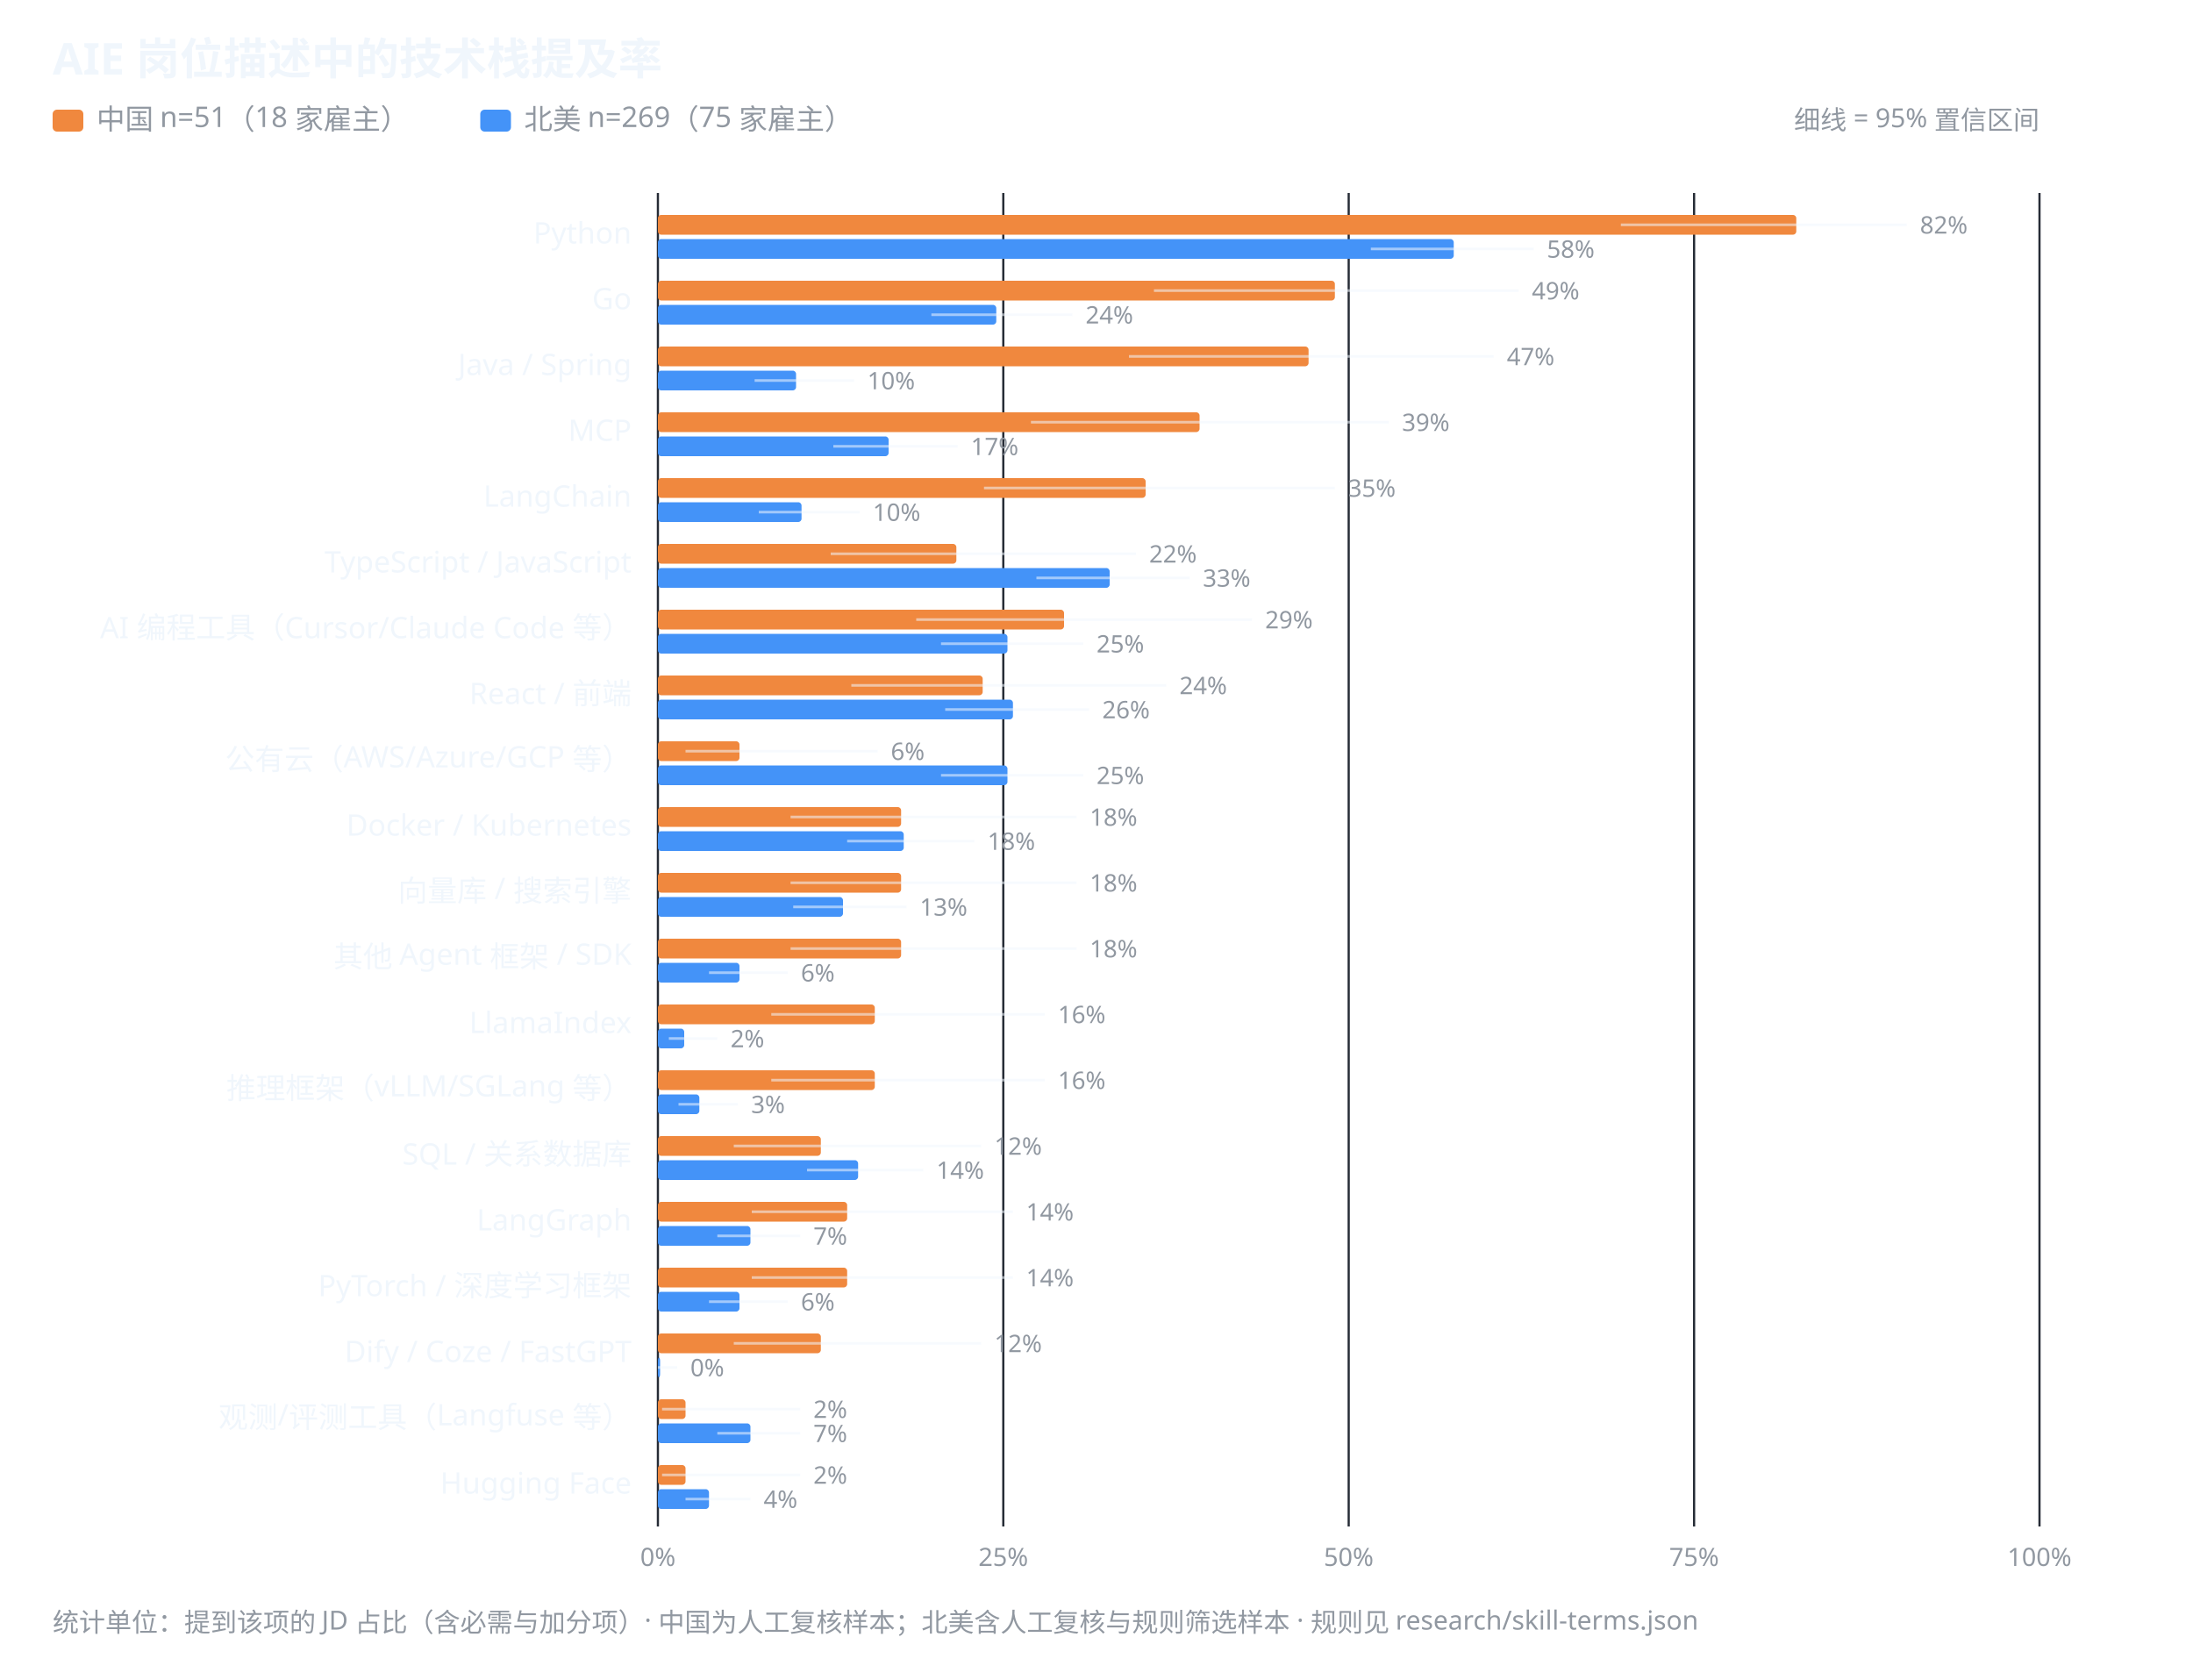
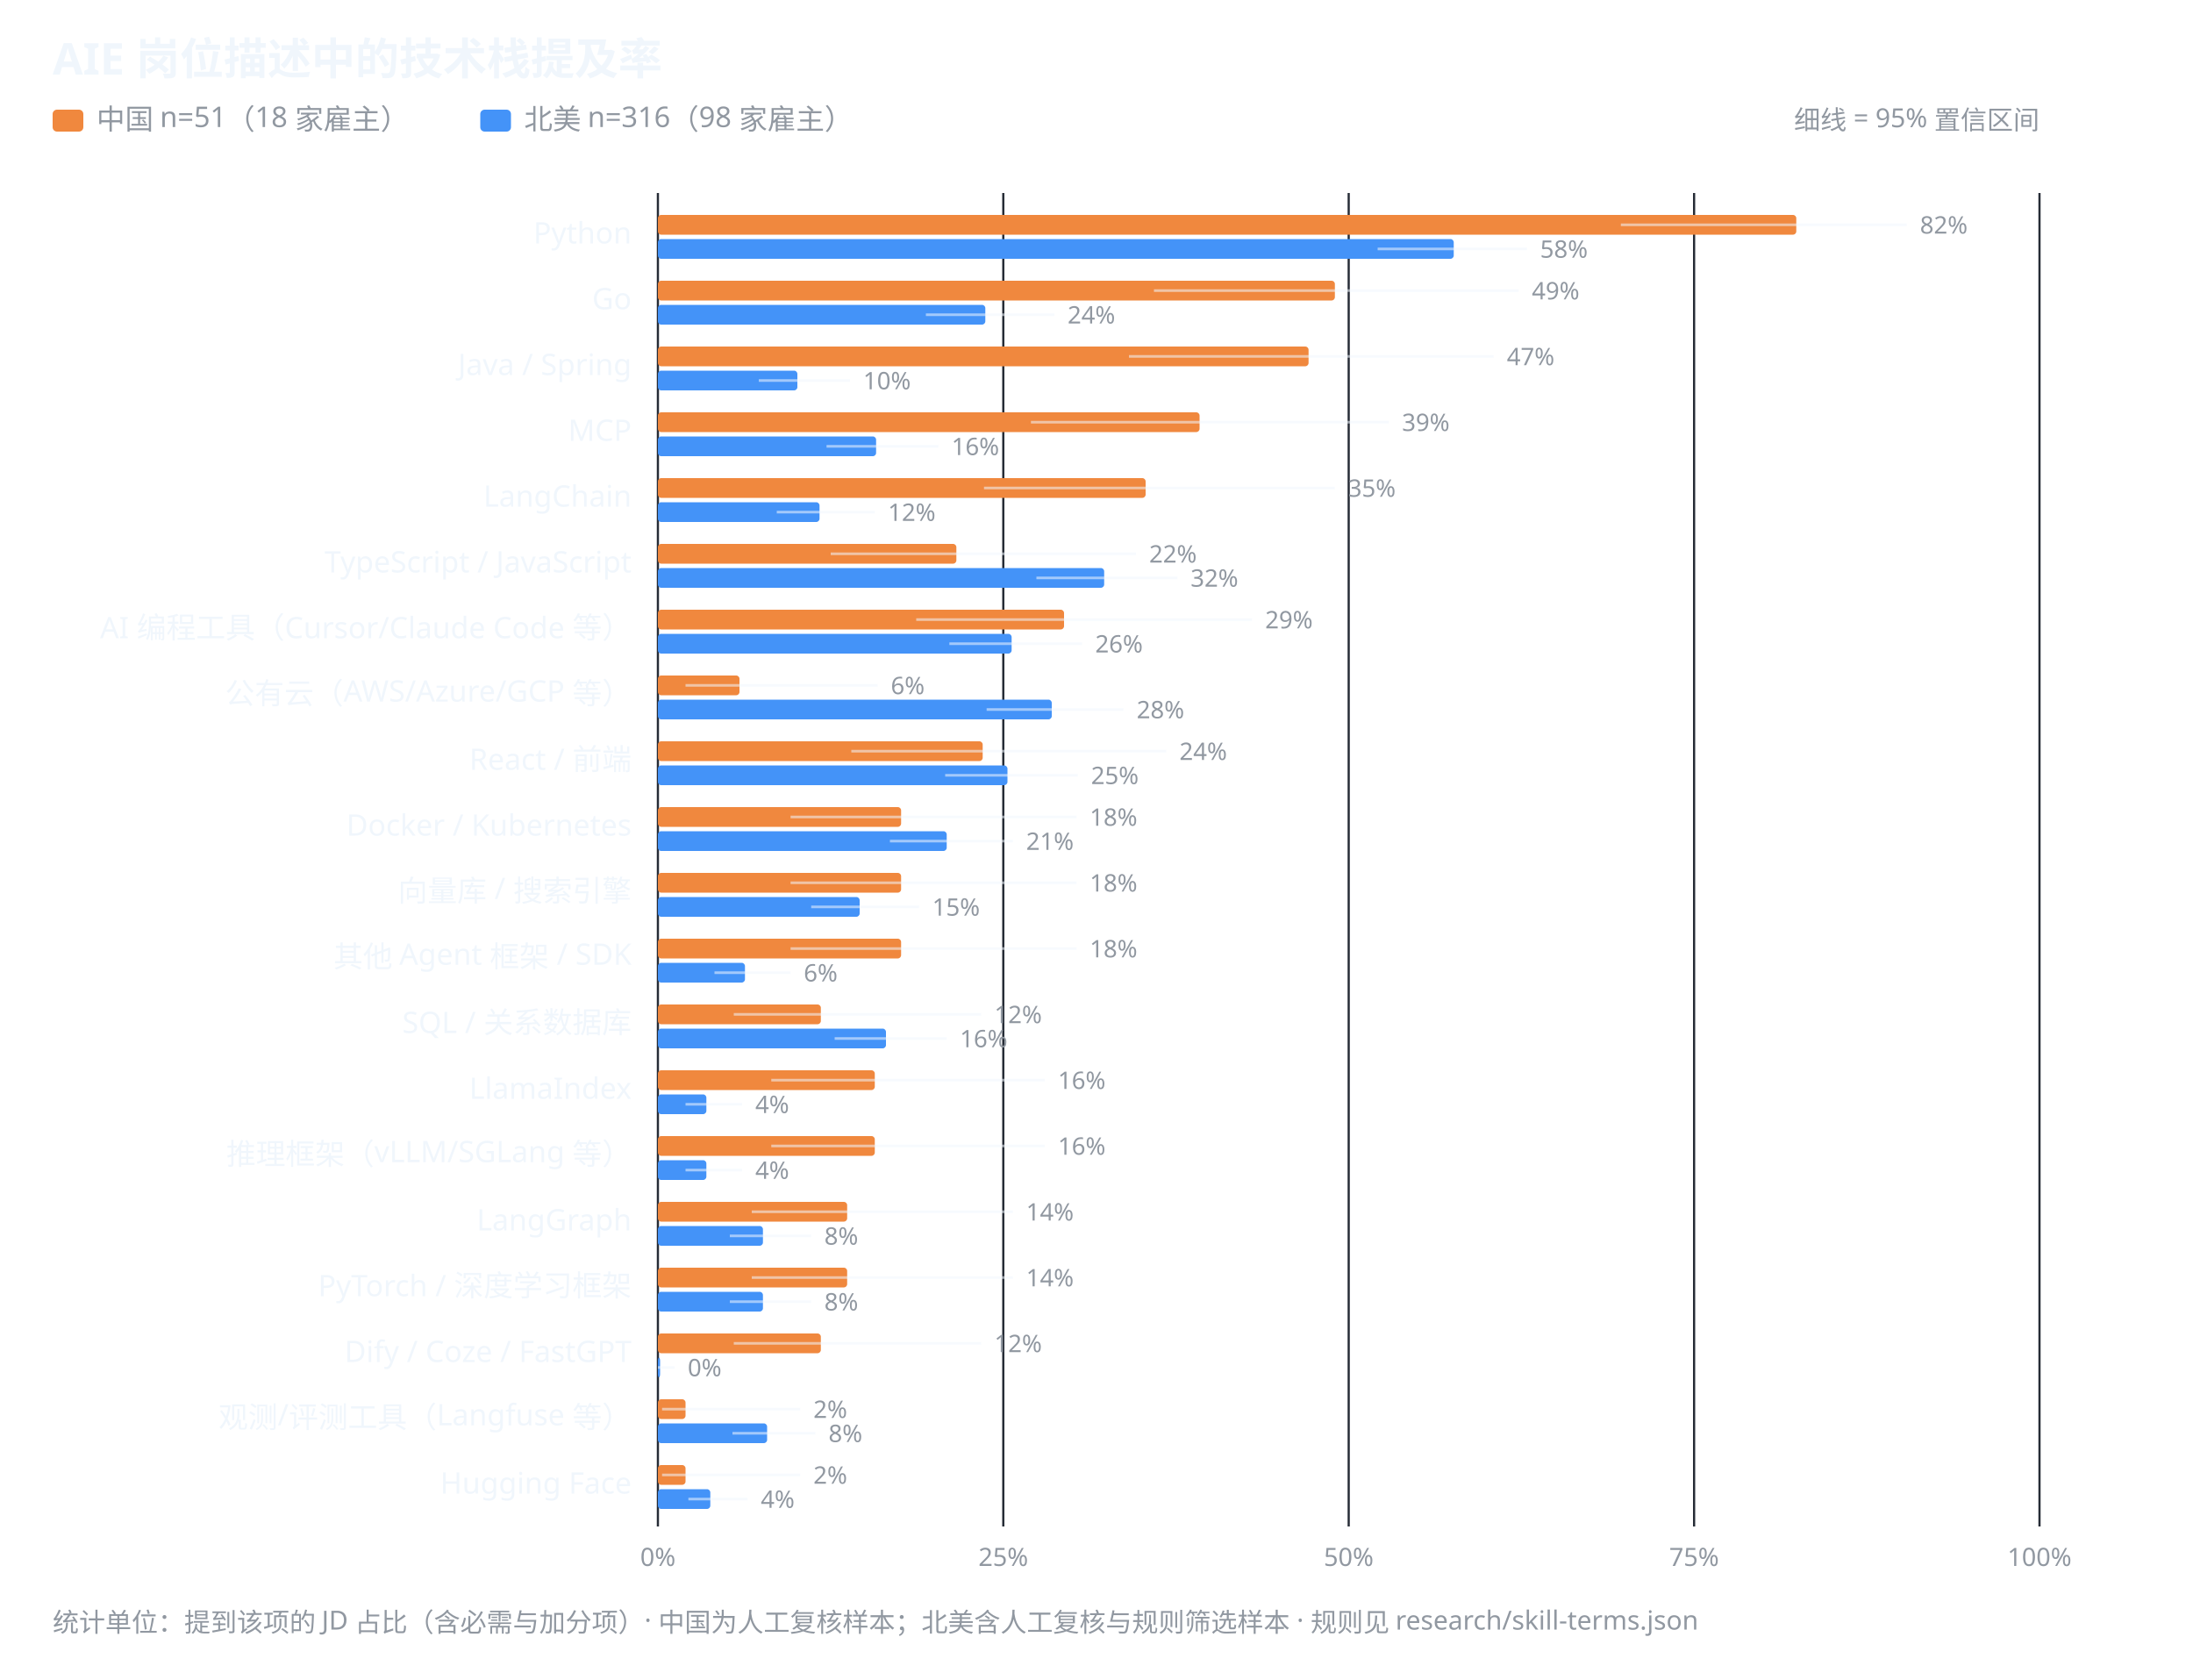
<svg xmlns="http://www.w3.org/2000/svg" viewBox="0 0 1000 766" width="1000" height="766" role="img" aria-labelledby="t d" font-family="-apple-system, BlinkMacSystemFont, 'Segoe UI', 'Noto Sans', Helvetica, Arial, 'PingFang SC', 'Hiragino Sans GB', 'Microsoft YaHei', 'Noto Sans CJK SC', sans-serif">
  <text x="24.0" y="34.0" font-size="20" fill="#f0f6fc" font-weight="700">AIE 岗位描述中的技术栈提及率</text>
  <rect x="24" y="50" width="14" height="10" rx="2" fill="#f0883e" />
  <text x="44.0" y="59.0" font-size="13" fill="#9198a1">中国 n=51（18 家雇主）</text>
  <rect x="219" y="50" width="14" height="10" rx="2" fill="#4493f8" />
-   <text x="239.0" y="59.0" font-size="13" fill="#9198a1">北美 n=269（75 家雇主）</text>
+   <text x="239.0" y="59.0" font-size="13" fill="#9198a1">北美 n=316（98 家雇主）</text>
  <text x="930.0" y="59.0" font-size="12" fill="#9198a1" text-anchor="end">细线 = 95% 置信区间</text>
  <line x1="300.0" y1="88" x2="300.0" y2="696" stroke="#262c36" />
  <text x="300.0" y="714.0" font-size="11.5" fill="#9198a1" text-anchor="middle">0%</text>
  <line x1="457.5" y1="88" x2="457.5" y2="696" stroke="#262c36" />
  <text x="457.5" y="714.0" font-size="11.5" fill="#9198a1" text-anchor="middle">25%</text>
  <line x1="615.0" y1="88" x2="615.0" y2="696" stroke="#262c36" />
  <text x="615.0" y="714.0" font-size="11.5" fill="#9198a1" text-anchor="middle">50%</text>
  <line x1="772.5" y1="88" x2="772.5" y2="696" stroke="#262c36" />
  <text x="772.5" y="714.0" font-size="11.5" fill="#9198a1" text-anchor="middle">75%</text>
  <line x1="930.0" y1="88" x2="930.0" y2="696" stroke="#262c36" />
  <text x="930.0" y="714.0" font-size="11.5" fill="#9198a1" text-anchor="middle">100%</text>
  <text x="288.0" y="111.0" font-size="13.5" fill="#f0f6fc" text-anchor="end">Python</text>
  <rect x="300" y="98" width="519.1" height="9" rx="1.5" fill="#f0883e" />
  <line x1="739.1" y1="102.5" x2="869.5" y2="102.5" stroke="#f0f6fc" stroke-opacity="0.55" stroke-width="1.2" />
  <text x="875.5" y="106.5" font-size="11" fill="#9198a1">82%</text>
  <rect x="300" y="109" width="362.9" height="9" rx="1.5" fill="#4493f8" />
-   <line x1="625.1" y1="113.5" x2="699.4" y2="113.5" stroke="#f0f6fc" stroke-opacity="0.55" stroke-width="1.2" />
-   <text x="705.4" y="117.5" font-size="11" fill="#9198a1">58%</text>
+   <line x1="628.2" y1="113.5" x2="696.3" y2="113.5" stroke="#f0f6fc" stroke-opacity="0.55" stroke-width="1.2" />
+   <text x="702.3" y="117.5" font-size="11" fill="#9198a1">58%</text>
  <text x="288.0" y="141.0" font-size="13.5" fill="#f0f6fc" text-anchor="end">Go</text>
  <rect x="300" y="128" width="308.7" height="9" rx="1.5" fill="#f0883e" />
  <line x1="526.2" y1="132.5" x2="692.5" y2="132.5" stroke="#f0f6fc" stroke-opacity="0.55" stroke-width="1.2" />
  <text x="698.5" y="136.5" font-size="11" fill="#9198a1">49%</text>
-   <rect x="300" y="139" width="154.3" height="9" rx="1.5" fill="#4493f8" />
-   <line x1="424.7" y1="143.5" x2="489.0" y2="143.5" stroke="#f0f6fc" stroke-opacity="0.55" stroke-width="1.2" />
-   <text x="495.0" y="147.5" font-size="11" fill="#9198a1">24%</text>
+   <rect x="300" y="139" width="149.3" height="9" rx="1.5" fill="#4493f8" />
+   <line x1="422.2" y1="143.5" x2="480.8" y2="143.5" stroke="#f0f6fc" stroke-opacity="0.55" stroke-width="1.2" />
+   <text x="486.8" y="147.5" font-size="11" fill="#9198a1">24%</text>
  <text x="288.0" y="171.0" font-size="13.5" fill="#f0f6fc" text-anchor="end">Java / Spring</text>
  <rect x="300" y="158" width="296.7" height="9" rx="1.5" fill="#f0883e" />
  <line x1="514.8" y1="162.5" x2="681.1" y2="162.5" stroke="#f0f6fc" stroke-opacity="0.55" stroke-width="1.2" />
  <text x="687.1" y="166.5" font-size="11" fill="#9198a1">47%</text>
-   <rect x="300" y="169" width="63.0" height="9" rx="1.5" fill="#4493f8" />
-   <line x1="344.1" y1="173.5" x2="389.5" y2="173.5" stroke="#f0f6fc" stroke-opacity="0.55" stroke-width="1.2" />
-   <text x="395.5" y="177.5" font-size="11" fill="#9198a1">10%</text>
+   <rect x="300" y="169" width="63.6" height="9" rx="1.5" fill="#4493f8" />
+   <line x1="346.0" y1="173.5" x2="387.6" y2="173.5" stroke="#f0f6fc" stroke-opacity="0.55" stroke-width="1.2" />
+   <text x="393.6" y="177.5" font-size="11" fill="#9198a1">10%</text>
  <text x="288.0" y="201.0" font-size="13.5" fill="#f0f6fc" text-anchor="end">MCP</text>
  <rect x="300" y="188" width="247.0" height="9" rx="1.5" fill="#f0883e" />
  <line x1="470.1" y1="192.5" x2="633.3" y2="192.5" stroke="#f0f6fc" stroke-opacity="0.55" stroke-width="1.2" />
  <text x="639.3" y="196.5" font-size="11" fill="#9198a1">39%</text>
-   <rect x="300" y="199" width="105.2" height="9" rx="1.5" fill="#4493f8" />
-   <line x1="380.0" y1="203.5" x2="436.7" y2="203.5" stroke="#f0f6fc" stroke-opacity="0.55" stroke-width="1.2" />
-   <text x="442.7" y="207.5" font-size="11" fill="#9198a1">17%</text>
+   <rect x="300" y="199" width="99.5" height="9" rx="1.5" fill="#4493f8" />
+   <line x1="376.9" y1="203.5" x2="427.9" y2="203.5" stroke="#f0f6fc" stroke-opacity="0.55" stroke-width="1.2" />
+   <text x="433.9" y="207.5" font-size="11" fill="#9198a1">16%</text>
  <text x="288.0" y="231.0" font-size="13.5" fill="#f0f6fc" text-anchor="end">LangChain</text>
  <rect x="300" y="218" width="222.4" height="9" rx="1.5" fill="#f0883e" />
  <line x1="448.7" y1="222.5" x2="608.7" y2="222.5" stroke="#f0f6fc" stroke-opacity="0.55" stroke-width="1.2" />
  <text x="614.7" y="226.5" font-size="11" fill="#9198a1">35%</text>
-   <rect x="300" y="229" width="65.5" height="9" rx="1.5" fill="#4493f8" />
-   <line x1="346.0" y1="233.5" x2="392.0" y2="233.5" stroke="#f0f6fc" stroke-opacity="0.55" stroke-width="1.2" />
-   <text x="398.0" y="237.5" font-size="11" fill="#9198a1">10%</text>
+   <rect x="300" y="229" width="73.7" height="9" rx="1.5" fill="#4493f8" />
+   <line x1="354.2" y1="233.5" x2="398.9" y2="233.5" stroke="#f0f6fc" stroke-opacity="0.55" stroke-width="1.2" />
+   <text x="404.9" y="237.5" font-size="11" fill="#9198a1">12%</text>
  <text x="288.0" y="261.0" font-size="13.5" fill="#f0f6fc" text-anchor="end">TypeScript / JavaScript</text>
  <rect x="300" y="248" width="136.1" height="9" rx="1.5" fill="#f0883e" />
  <line x1="378.8" y1="252.5" x2="518.0" y2="252.5" stroke="#f0f6fc" stroke-opacity="0.55" stroke-width="1.2" />
  <text x="524.0" y="256.5" font-size="11" fill="#9198a1">22%</text>
-   <rect x="300" y="259" width="206.0" height="9" rx="1.5" fill="#4493f8" />
-   <line x1="472.6" y1="263.5" x2="542.5" y2="263.5" stroke="#f0f6fc" stroke-opacity="0.55" stroke-width="1.2" />
-   <text x="548.5" y="267.5" font-size="11" fill="#9198a1">33%</text>
+   <rect x="300" y="259" width="203.5" height="9" rx="1.5" fill="#4493f8" />
+   <line x1="472.6" y1="263.5" x2="536.9" y2="263.5" stroke="#f0f6fc" stroke-opacity="0.55" stroke-width="1.2" />
+   <text x="542.9" y="267.5" font-size="11" fill="#9198a1">32%</text>
  <text x="288.0" y="291.0" font-size="13.5" fill="#f0f6fc" text-anchor="end">AI 编程工具（Cursor/Claude Code 等）</text>
  <rect x="300" y="278" width="185.2" height="9" rx="1.5" fill="#f0883e" />
  <line x1="417.8" y1="282.5" x2="570.9" y2="282.5" stroke="#f0f6fc" stroke-opacity="0.55" stroke-width="1.2" />
  <text x="576.9" y="286.5" font-size="11" fill="#9198a1">29%</text>
-   <rect x="300" y="289" width="159.4" height="9" rx="1.5" fill="#4493f8" />
-   <line x1="429.1" y1="293.5" x2="494.0" y2="293.5" stroke="#f0f6fc" stroke-opacity="0.55" stroke-width="1.2" />
-   <text x="500.0" y="297.5" font-size="11" fill="#9198a1">25%</text>
-   <text x="288.0" y="321.0" font-size="13.5" fill="#f0f6fc" text-anchor="end">React / 前端</text>
-   <rect x="300" y="308" width="148.1" height="9" rx="1.5" fill="#f0883e" />
-   <line x1="388.2" y1="312.5" x2="531.8" y2="312.5" stroke="#f0f6fc" stroke-opacity="0.55" stroke-width="1.2" />
-   <text x="537.8" y="316.5" font-size="11" fill="#9198a1">24%</text>
-   <rect x="300" y="319" width="161.9" height="9" rx="1.5" fill="#4493f8" />
-   <line x1="431.0" y1="323.5" x2="496.6" y2="323.5" stroke="#f0f6fc" stroke-opacity="0.55" stroke-width="1.2" />
-   <text x="502.6" y="327.5" font-size="11" fill="#9198a1">26%</text>
-   <text x="288.0" y="351.0" font-size="13.5" fill="#f0f6fc" text-anchor="end">公有云（AWS/Azure/GCP 等）</text>
-   <rect x="300" y="338" width="37.2" height="9" rx="1.5" fill="#f0883e" />
-   <line x1="312.6" y1="342.5" x2="400.2" y2="342.5" stroke="#f0f6fc" stroke-opacity="0.55" stroke-width="1.2" />
-   <text x="406.2" y="346.5" font-size="11" fill="#9198a1">6%</text>
+   <rect x="300" y="289" width="161.3" height="9" rx="1.5" fill="#4493f8" />
+   <line x1="432.9" y1="293.5" x2="493.4" y2="293.5" stroke="#f0f6fc" stroke-opacity="0.55" stroke-width="1.2" />
+   <text x="499.4" y="297.5" font-size="11" fill="#9198a1">26%</text>
+   <text x="288.0" y="321.0" font-size="13.5" fill="#f0f6fc" text-anchor="end">公有云（AWS/Azure/GCP 等）</text>
+   <rect x="300" y="308" width="37.2" height="9" rx="1.5" fill="#f0883e" />
+   <line x1="312.6" y1="312.5" x2="400.2" y2="312.5" stroke="#f0f6fc" stroke-opacity="0.55" stroke-width="1.2" />
+   <text x="406.2" y="316.5" font-size="11" fill="#9198a1">6%</text>
+   <rect x="300" y="319" width="179.6" height="9" rx="1.5" fill="#4493f8" />
+   <line x1="449.9" y1="323.5" x2="512.3" y2="323.5" stroke="#f0f6fc" stroke-opacity="0.55" stroke-width="1.2" />
+   <text x="518.3" y="327.5" font-size="11" fill="#9198a1">28%</text>
+   <text x="288.0" y="351.0" font-size="13.5" fill="#f0f6fc" text-anchor="end">React / 前端</text>
+   <rect x="300" y="338" width="148.1" height="9" rx="1.5" fill="#f0883e" />
+   <line x1="388.2" y1="342.5" x2="531.8" y2="342.5" stroke="#f0f6fc" stroke-opacity="0.55" stroke-width="1.2" />
+   <text x="537.8" y="346.5" font-size="11" fill="#9198a1">24%</text>
  <rect x="300" y="349" width="159.4" height="9" rx="1.5" fill="#4493f8" />
-   <line x1="429.1" y1="353.5" x2="494.0" y2="353.5" stroke="#f0f6fc" stroke-opacity="0.55" stroke-width="1.2" />
-   <text x="500.0" y="357.5" font-size="11" fill="#9198a1">25%</text>
+   <line x1="431.0" y1="353.5" x2="491.5" y2="353.5" stroke="#f0f6fc" stroke-opacity="0.55" stroke-width="1.2" />
+   <text x="497.5" y="357.5" font-size="11" fill="#9198a1">25%</text>
  <text x="288.0" y="381.0" font-size="13.5" fill="#f0f6fc" text-anchor="end">Docker / Kubernetes</text>
  <rect x="300" y="368" width="110.9" height="9" rx="1.5" fill="#f0883e" />
  <line x1="360.5" y1="372.5" x2="490.9" y2="372.5" stroke="#f0f6fc" stroke-opacity="0.55" stroke-width="1.2" />
  <text x="496.9" y="376.5" font-size="11" fill="#9198a1">18%</text>
-   <rect x="300" y="379" width="112.1" height="9" rx="1.5" fill="#4493f8" />
-   <line x1="386.3" y1="383.5" x2="444.3" y2="383.5" stroke="#f0f6fc" stroke-opacity="0.55" stroke-width="1.2" />
-   <text x="450.3" y="387.5" font-size="11" fill="#9198a1">18%</text>
+   <rect x="300" y="379" width="131.7" height="9" rx="1.5" fill="#4493f8" />
+   <line x1="405.8" y1="383.5" x2="461.9" y2="383.5" stroke="#f0f6fc" stroke-opacity="0.55" stroke-width="1.2" />
+   <text x="467.9" y="387.5" font-size="11" fill="#9198a1">21%</text>
  <text x="288.0" y="411.0" font-size="13.5" fill="#f0f6fc" text-anchor="end">向量库 / 搜索引擎</text>
  <rect x="300" y="398" width="110.9" height="9" rx="1.5" fill="#f0883e" />
  <line x1="360.5" y1="402.5" x2="490.9" y2="402.5" stroke="#f0f6fc" stroke-opacity="0.55" stroke-width="1.2" />
  <text x="496.9" y="406.5" font-size="11" fill="#9198a1">18%</text>
-   <rect x="300" y="409" width="84.4" height="9" rx="1.5" fill="#4493f8" />
-   <line x1="361.7" y1="413.5" x2="413.4" y2="413.5" stroke="#f0f6fc" stroke-opacity="0.55" stroke-width="1.2" />
-   <text x="419.4" y="417.5" font-size="11" fill="#9198a1">13%</text>
+   <rect x="300" y="409" width="92.0" height="9" rx="1.5" fill="#4493f8" />
+   <line x1="369.9" y1="413.5" x2="419.1" y2="413.5" stroke="#f0f6fc" stroke-opacity="0.55" stroke-width="1.2" />
+   <text x="425.1" y="417.5" font-size="11" fill="#9198a1">15%</text>
  <text x="288.0" y="441.0" font-size="13.5" fill="#f0f6fc" text-anchor="end">其他 Agent 框架 / SDK</text>
  <rect x="300" y="428" width="110.9" height="9" rx="1.5" fill="#f0883e" />
  <line x1="360.5" y1="432.5" x2="490.9" y2="432.5" stroke="#f0f6fc" stroke-opacity="0.55" stroke-width="1.2" />
  <text x="496.9" y="436.5" font-size="11" fill="#9198a1">18%</text>
-   <rect x="300" y="439" width="37.2" height="9" rx="1.5" fill="#4493f8" />
-   <line x1="323.3" y1="443.5" x2="359.2" y2="443.5" stroke="#f0f6fc" stroke-opacity="0.55" stroke-width="1.2" />
-   <text x="365.2" y="447.5" font-size="11" fill="#9198a1">6%</text>
-   <text x="288.0" y="471.0" font-size="13.5" fill="#f0f6fc" text-anchor="end">LlamaIndex</text>
-   <rect x="300" y="458" width="98.9" height="9" rx="1.5" fill="#f0883e" />
-   <line x1="351.7" y1="462.5" x2="476.4" y2="462.5" stroke="#f0f6fc" stroke-opacity="0.55" stroke-width="1.2" />
-   <text x="482.4" y="466.5" font-size="11" fill="#9198a1">16%</text>
-   <rect x="300" y="469" width="12.0" height="9" rx="1.5" fill="#4493f8" />
-   <line x1="305.0" y1="473.5" x2="327.1" y2="473.5" stroke="#f0f6fc" stroke-opacity="0.55" stroke-width="1.2" />
-   <text x="333.1" y="477.5" font-size="11" fill="#9198a1">2%</text>
-   <text x="288.0" y="501.0" font-size="13.5" fill="#f0f6fc" text-anchor="end">推理框架（vLLM/SGLang 等）</text>
+   <rect x="300" y="439" width="39.7" height="9" rx="1.5" fill="#4493f8" />
+   <line x1="325.8" y1="443.5" x2="360.5" y2="443.5" stroke="#f0f6fc" stroke-opacity="0.55" stroke-width="1.2" />
+   <text x="366.5" y="447.5" font-size="11" fill="#9198a1">6%</text>
+   <text x="288.0" y="471.0" font-size="13.5" fill="#f0f6fc" text-anchor="end">SQL / 关系数据库</text>
+   <rect x="300" y="458" width="74.3" height="9" rx="1.5" fill="#f0883e" />
+   <line x1="334.6" y1="462.5" x2="447.4" y2="462.5" stroke="#f0f6fc" stroke-opacity="0.55" stroke-width="1.2" />
+   <text x="453.4" y="466.5" font-size="11" fill="#9198a1">12%</text>
+   <rect x="300" y="469" width="104.0" height="9" rx="1.5" fill="#4493f8" />
+   <line x1="380.6" y1="473.5" x2="431.7" y2="473.5" stroke="#f0f6fc" stroke-opacity="0.55" stroke-width="1.2" />
+   <text x="437.7" y="477.5" font-size="11" fill="#9198a1">16%</text>
+   <text x="288.0" y="501.0" font-size="13.5" fill="#f0f6fc" text-anchor="end">LlamaIndex</text>
  <rect x="300" y="488" width="98.9" height="9" rx="1.5" fill="#f0883e" />
  <line x1="351.7" y1="492.5" x2="476.4" y2="492.5" stroke="#f0f6fc" stroke-opacity="0.55" stroke-width="1.2" />
  <text x="482.4" y="496.5" font-size="11" fill="#9198a1">16%</text>
-   <rect x="300" y="499" width="18.9" height="9" rx="1.5" fill="#4493f8" />
-   <line x1="309.4" y1="503.5" x2="336.5" y2="503.5" stroke="#f0f6fc" stroke-opacity="0.55" stroke-width="1.2" />
-   <text x="342.5" y="507.5" font-size="11" fill="#9198a1">3%</text>
-   <text x="288.0" y="531.0" font-size="13.5" fill="#f0f6fc" text-anchor="end">SQL / 关系数据库</text>
-   <rect x="300" y="518" width="74.3" height="9" rx="1.5" fill="#f0883e" />
-   <line x1="334.6" y1="522.5" x2="447.4" y2="522.5" stroke="#f0f6fc" stroke-opacity="0.55" stroke-width="1.2" />
-   <text x="453.4" y="526.5" font-size="11" fill="#9198a1">12%</text>
-   <rect x="300" y="529" width="91.3" height="9" rx="1.5" fill="#4493f8" />
-   <line x1="368.0" y1="533.5" x2="421.0" y2="533.5" stroke="#f0f6fc" stroke-opacity="0.55" stroke-width="1.2" />
-   <text x="427.0" y="537.5" font-size="11" fill="#9198a1">14%</text>
+   <rect x="300" y="499" width="22.1" height="9" rx="1.5" fill="#4493f8" />
+   <line x1="312.6" y1="503.5" x2="338.4" y2="503.5" stroke="#f0f6fc" stroke-opacity="0.55" stroke-width="1.2" />
+   <text x="344.4" y="507.5" font-size="11" fill="#9198a1">4%</text>
+   <text x="288.0" y="531.0" font-size="13.5" fill="#f0f6fc" text-anchor="end">推理框架（vLLM/SGLang 等）</text>
+   <rect x="300" y="518" width="98.9" height="9" rx="1.5" fill="#f0883e" />
+   <line x1="351.7" y1="522.5" x2="476.4" y2="522.5" stroke="#f0f6fc" stroke-opacity="0.55" stroke-width="1.2" />
+   <text x="482.4" y="526.5" font-size="11" fill="#9198a1">16%</text>
+   <rect x="300" y="529" width="22.1" height="9" rx="1.5" fill="#4493f8" />
+   <line x1="312.6" y1="533.5" x2="338.4" y2="533.5" stroke="#f0f6fc" stroke-opacity="0.55" stroke-width="1.2" />
+   <text x="344.4" y="537.5" font-size="11" fill="#9198a1">4%</text>
  <text x="288.0" y="561.0" font-size="13.5" fill="#f0f6fc" text-anchor="end">LangGraph</text>
  <rect x="300" y="548" width="86.3" height="9" rx="1.5" fill="#f0883e" />
  <line x1="342.8" y1="552.5" x2="461.9" y2="552.5" stroke="#f0f6fc" stroke-opacity="0.55" stroke-width="1.2" />
  <text x="467.9" y="556.5" font-size="11" fill="#9198a1">14%</text>
-   <rect x="300" y="559" width="42.2" height="9" rx="1.5" fill="#4493f8" />
-   <line x1="327.1" y1="563.5" x2="364.9" y2="563.5" stroke="#f0f6fc" stroke-opacity="0.55" stroke-width="1.2" />
-   <text x="370.9" y="567.5" font-size="11" fill="#9198a1">7%</text>
+   <rect x="300" y="559" width="47.9" height="9" rx="1.5" fill="#4493f8" />
+   <line x1="332.8" y1="563.5" x2="369.9" y2="563.5" stroke="#f0f6fc" stroke-opacity="0.55" stroke-width="1.2" />
+   <text x="375.9" y="567.5" font-size="11" fill="#9198a1">8%</text>
  <text x="288.0" y="591.0" font-size="13.5" fill="#f0f6fc" text-anchor="end">PyTorch / 深度学习框架</text>
  <rect x="300" y="578" width="86.3" height="9" rx="1.5" fill="#f0883e" />
  <line x1="342.8" y1="582.5" x2="461.9" y2="582.5" stroke="#f0f6fc" stroke-opacity="0.55" stroke-width="1.2" />
  <text x="467.9" y="586.5" font-size="11" fill="#9198a1">14%</text>
-   <rect x="300" y="589" width="37.2" height="9" rx="1.5" fill="#4493f8" />
-   <line x1="323.3" y1="593.5" x2="359.2" y2="593.5" stroke="#f0f6fc" stroke-opacity="0.55" stroke-width="1.2" />
-   <text x="365.2" y="597.5" font-size="11" fill="#9198a1">6%</text>
+   <rect x="300" y="589" width="47.9" height="9" rx="1.5" fill="#4493f8" />
+   <line x1="332.8" y1="593.5" x2="369.9" y2="593.5" stroke="#f0f6fc" stroke-opacity="0.55" stroke-width="1.2" />
+   <text x="375.9" y="597.5" font-size="11" fill="#9198a1">8%</text>
  <text x="288.0" y="621.0" font-size="13.5" fill="#f0f6fc" text-anchor="end">Dify / Coze / FastGPT</text>
  <rect x="300" y="608" width="74.3" height="9" rx="1.5" fill="#f0883e" />
  <line x1="334.6" y1="612.5" x2="447.4" y2="612.5" stroke="#f0f6fc" stroke-opacity="0.55" stroke-width="1.2" />
  <text x="453.4" y="616.5" font-size="11" fill="#9198a1">12%</text>
  <rect x="300" y="619" width="1.0" height="9" rx="1.5" fill="#4493f8" />
-   <line x1="300.0" y1="623.5" x2="308.8" y2="623.5" stroke="#f0f6fc" stroke-opacity="0.55" stroke-width="1.2" />
-   <text x="314.8" y="627.5" font-size="11" fill="#9198a1">0%</text>
+   <line x1="300.0" y1="623.5" x2="307.6" y2="623.5" stroke="#f0f6fc" stroke-opacity="0.55" stroke-width="1.2" />
+   <text x="313.6" y="627.5" font-size="11" fill="#9198a1">0%</text>
  <text x="288.0" y="651.0" font-size="13.5" fill="#f0f6fc" text-anchor="end">观测/评测工具（Langfuse 等）</text>
  <rect x="300" y="638" width="12.6" height="9" rx="1.5" fill="#f0883e" />
  <line x1="301.9" y1="642.5" x2="364.9" y2="642.5" stroke="#f0f6fc" stroke-opacity="0.55" stroke-width="1.2" />
  <text x="370.9" y="646.5" font-size="11" fill="#9198a1">2%</text>
-   <rect x="300" y="649" width="42.2" height="9" rx="1.5" fill="#4493f8" />
-   <line x1="327.1" y1="653.5" x2="364.9" y2="653.5" stroke="#f0f6fc" stroke-opacity="0.55" stroke-width="1.2" />
-   <text x="370.9" y="657.5" font-size="11" fill="#9198a1">7%</text>
+   <rect x="300" y="649" width="49.8" height="9" rx="1.5" fill="#4493f8" />
+   <line x1="334.0" y1="653.5" x2="371.8" y2="653.5" stroke="#f0f6fc" stroke-opacity="0.55" stroke-width="1.2" />
+   <text x="377.8" y="657.5" font-size="11" fill="#9198a1">8%</text>
  <text x="288.0" y="681.0" font-size="13.5" fill="#f0f6fc" text-anchor="end">Hugging Face</text>
  <rect x="300" y="668" width="12.6" height="9" rx="1.5" fill="#f0883e" />
  <line x1="301.9" y1="672.5" x2="364.9" y2="672.5" stroke="#f0f6fc" stroke-opacity="0.55" stroke-width="1.2" />
  <text x="370.9" y="676.5" font-size="11" fill="#9198a1">2%</text>
-   <rect x="300" y="679" width="23.3" height="9" rx="1.5" fill="#4493f8" />
-   <line x1="312.6" y1="683.5" x2="342.2" y2="683.5" stroke="#f0f6fc" stroke-opacity="0.55" stroke-width="1.2" />
-   <text x="348.2" y="687.5" font-size="11" fill="#9198a1">4%</text>
+   <rect x="300" y="679" width="23.9" height="9" rx="1.5" fill="#4493f8" />
+   <line x1="313.9" y1="683.5" x2="340.9" y2="683.5" stroke="#f0f6fc" stroke-opacity="0.55" stroke-width="1.2" />
+   <text x="346.9" y="687.5" font-size="11" fill="#9198a1">4%</text>
  <text x="24.0" y="744.0" font-size="12" fill="#9198a1">统计单位：提到该项的 JD 占比（含必需与加分项）· 中国为人工复核样本；北美含人工复核与规则筛选样本 · 规则见 research/skill-terms.json</text>
</svg>
